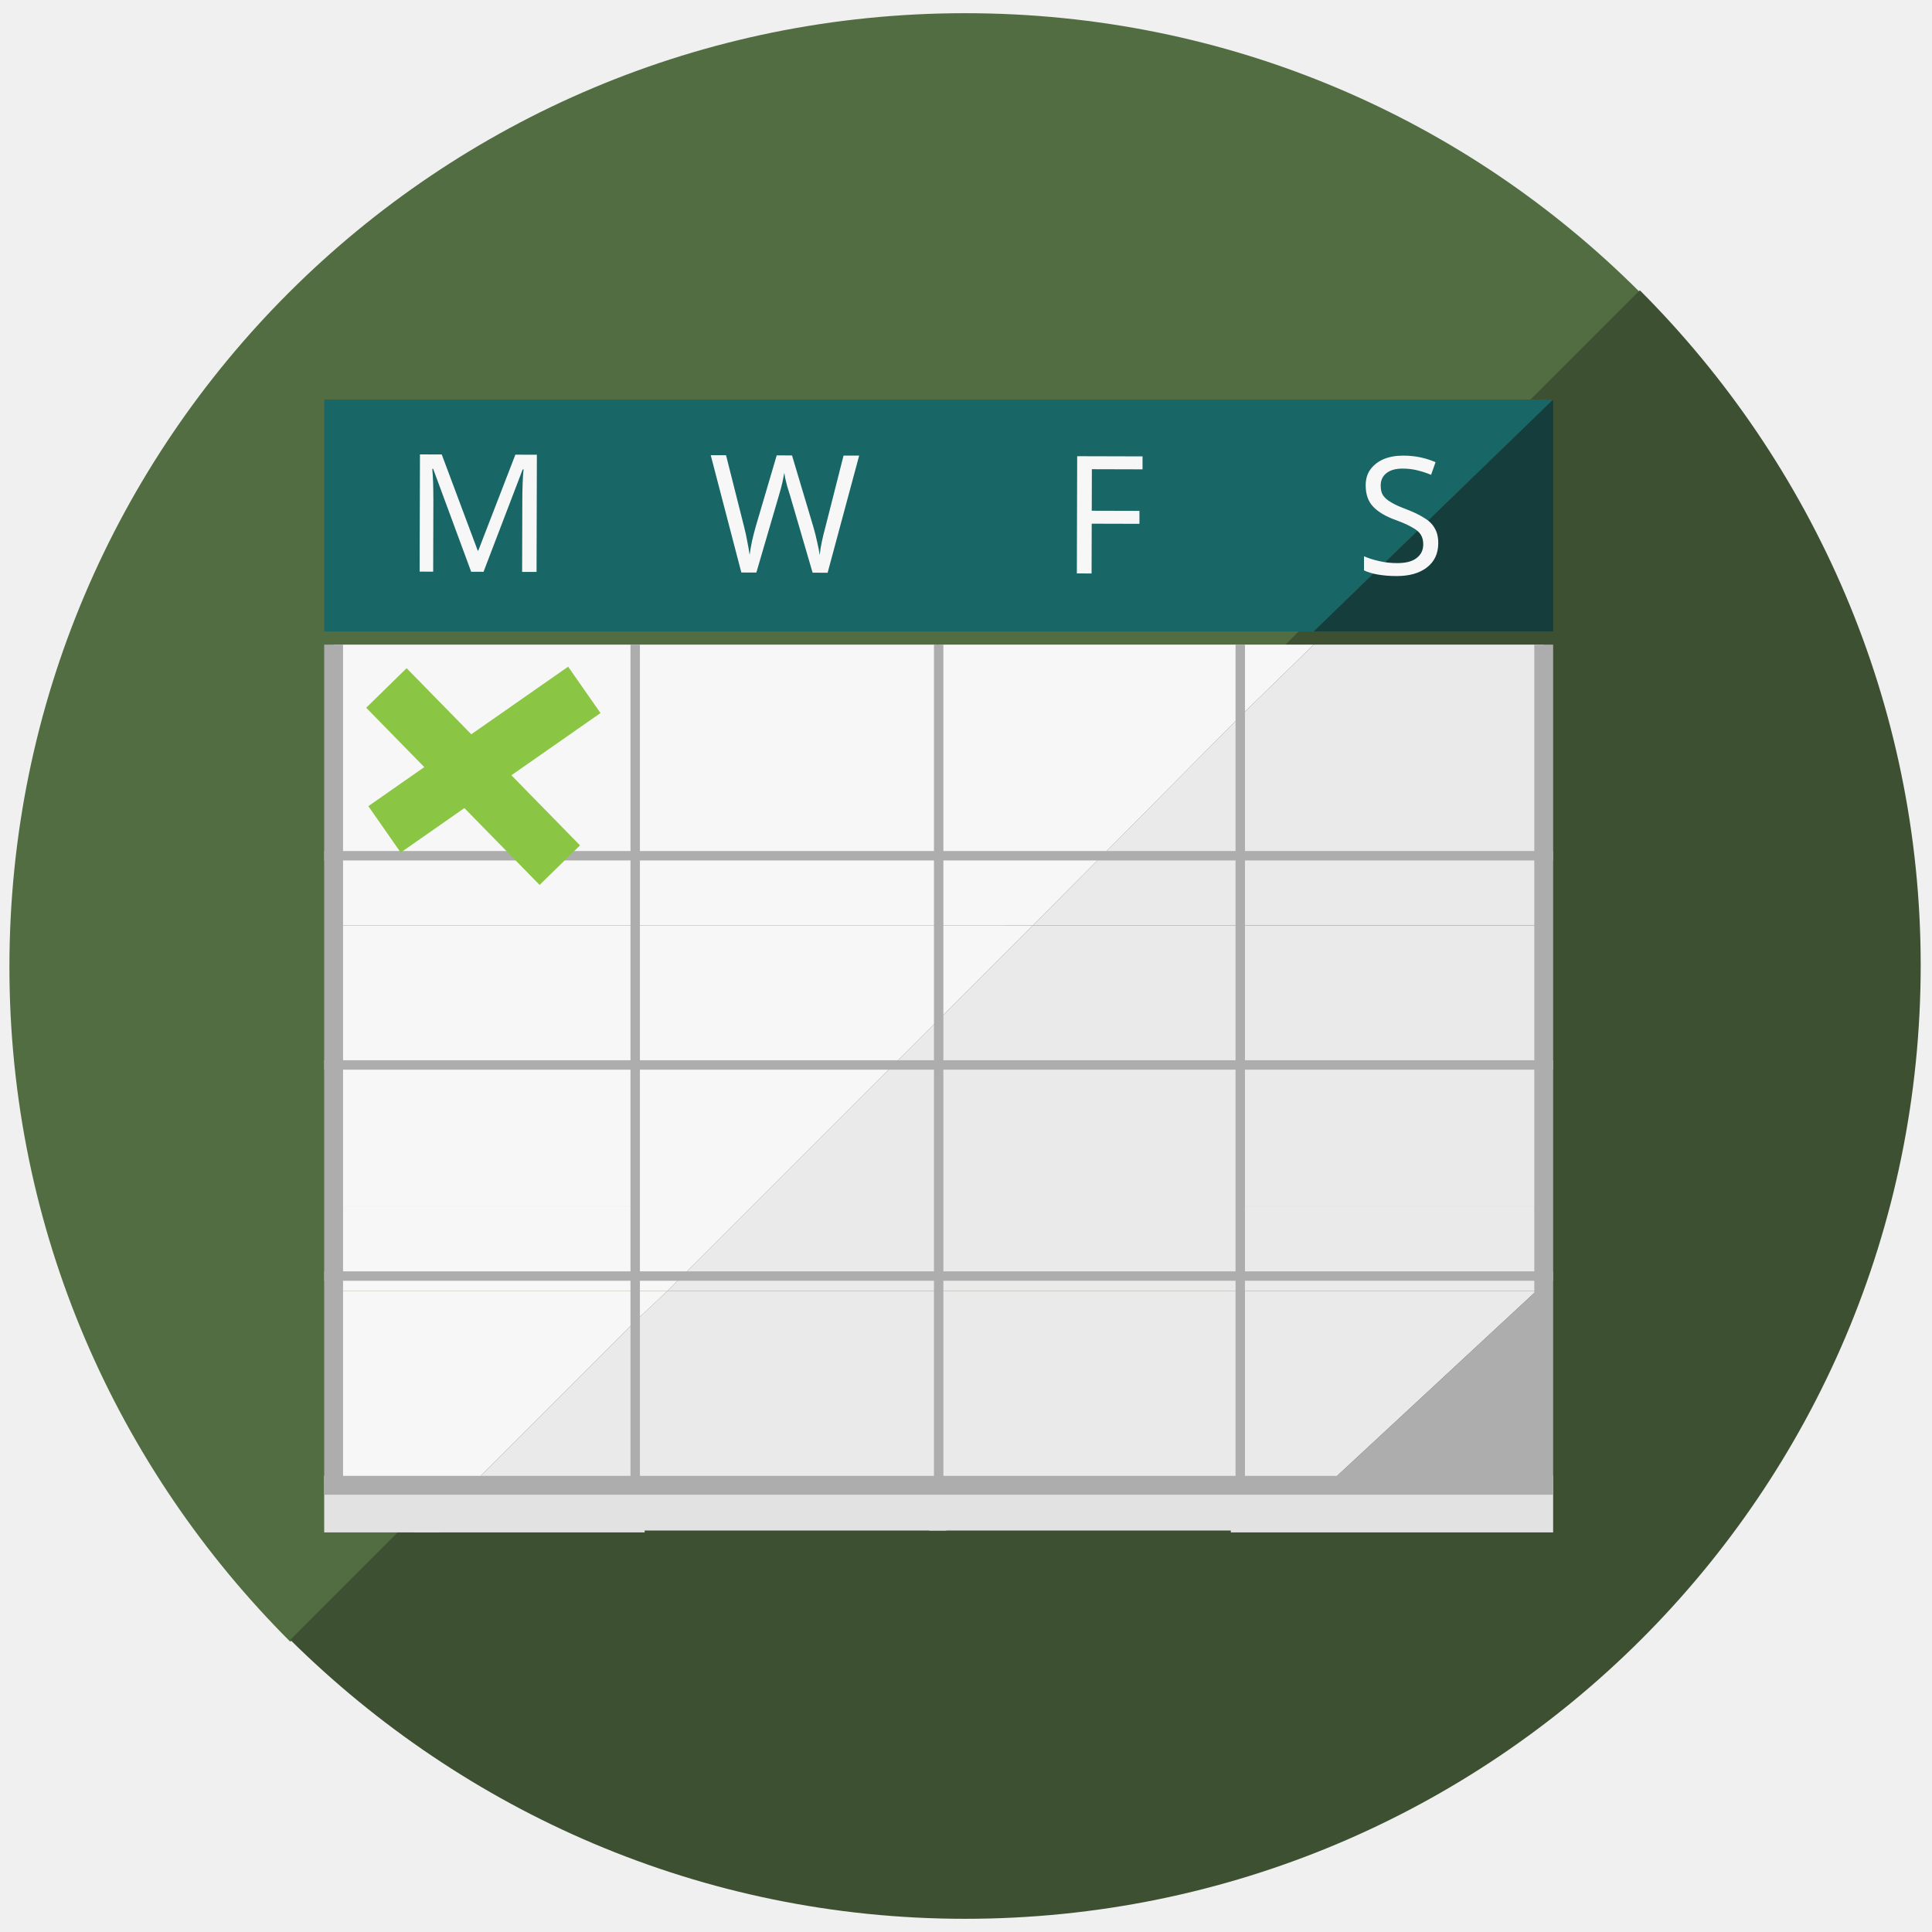
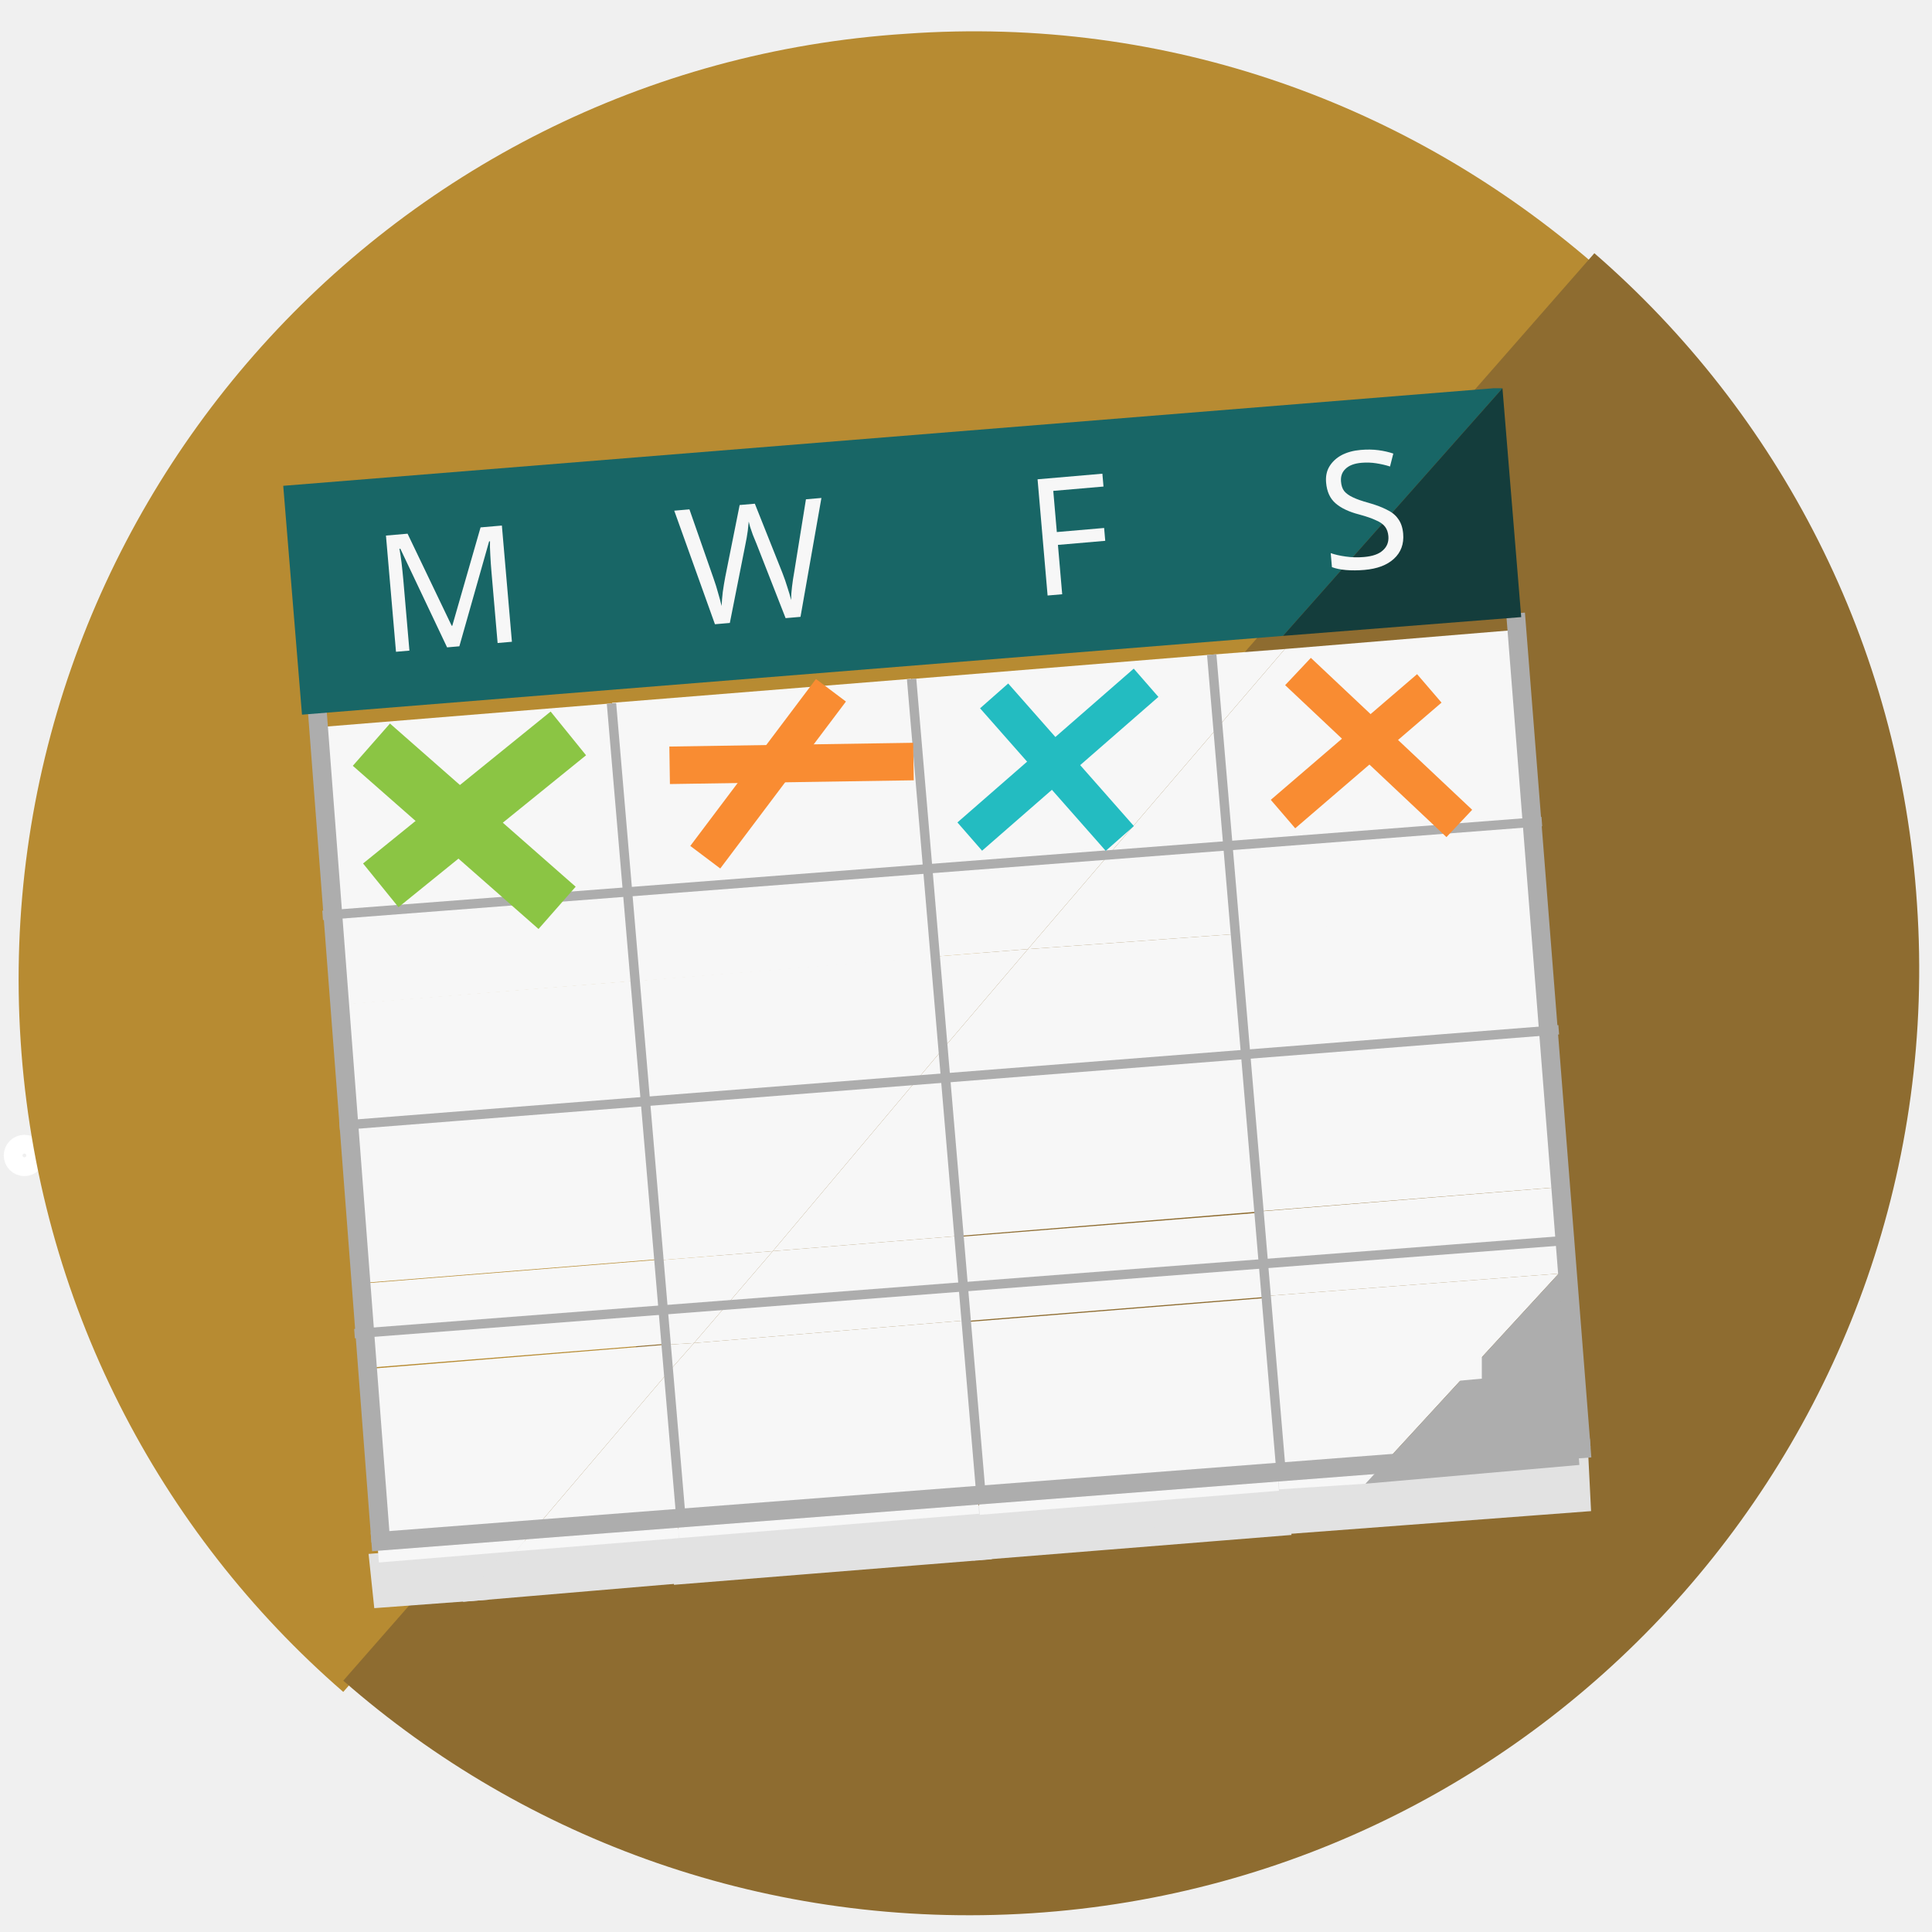
- <svg xmlns="http://www.w3.org/2000/svg" version="1.1" id="Layer_1" x="0px" y="0px" viewBox="-138.1 345 102.5 102.5" style="enable-background:new -138.1 345 102.5 102.5;" xml:space="preserve">
+ <svg xmlns="http://www.w3.org/2000/svg" version="1.1" id="Layer_1" x="0px" y="0px" viewBox="-20 21 103 103" style="enable-background:new -20 21 103 103;" xml:space="preserve">
  <style type="text/css">
- 	.st0{fill:#526D41;}
- 	.st1{fill:#3D5132;}
- 	.st2{fill:#E2E2E2;stroke:#E2E2E2;stroke-miterlimit:10;}
- 	.st3{fill:#186666;}
- 	.st4{fill:#143D3C;}
- 	.st5{fill:#EAEAEA;}
- 	.st6{fill:#F7F7F7;}
- 	.st7{fill:#ADADAD;}
+ 	.st0{fill:none;stroke:#FFFFFF;stroke-miterlimit:10;}
+ 	.st1{fill:#E2E2E2;stroke:#E2E2E2;stroke-miterlimit:10;}
+ 	.st2{fill:#186666;}
+ 	.st3{fill:#143D3C;}
+ 	.st4{fill:#F7F7F7;}
+ 	.st5{fill:#ADADAD;}
+ 	.st6{fill:#B78B32;}
+ 	.st7{fill:#8E6C30;}
	.st8{fill:#F7F7F7;stroke:#ADADAD;stroke-miterlimit:10;}
	.st9{fill:#F7F7F7;stroke:#ADADAD;stroke-width:0.5;stroke-miterlimit:10;}
	.st10{fill:none;stroke:#8BC544;stroke-width:3;stroke-miterlimit:10;}
- 	.st11{font-family:'Raleway-Bold';}
- 	.st12{font-size:8.704px;}
+ 	.st11{fill:none;stroke:#F98C32;stroke-width:2;stroke-miterlimit:10;}
+ 	.st12{fill:none;stroke:#23BCC1;stroke-width:2;stroke-miterlimit:10;}
+ 	.st13{font-family:'Raleway-Bold';}
+ 	.st14{font-size:8.704px;}
</style>
+   <circle class="st0" cx="-18.7" cy="82.6" r="0.6" />
  <g>
-     <g>
-       <path class="st0" d="M-86.9,345.7c-28,0-50.7,22.6-50.7,50.6c0,14,5.7,26.6,14.9,35.8l71.6-71.6    C-60.3,351.3-72.9,345.7-86.9,345.7z" />
-       <path class="st1" d="M-51.1,360.4l-71.6,71.6c9.2,9.1,21.8,14.8,35.8,14.8c28,0,50.7-22.6,50.7-50.6    C-36.2,382.3-41.9,369.6-51.1,360.4z" />
-     </g>
-     <g>
-       <rect x="-104.4" y="423.8" class="st2" width="16" height="1.9" />
-       <polygon class="st2" points="-120.4,423.8 -120.4,425.8 -115,425.8 -113.1,423.8   " />
-       <polygon class="st2" points="-113.1,423.8 -115,425.8 -104.4,425.8 -104.4,423.8   " />
-       <polygon class="st2" points="-72.3,423.8 -72.3,425.8 -56.2,425.8 -56.2,423.8 -67.7,423.8   " />
-       <rect x="-88.3" y="423.8" class="st2" width="16" height="1.9" />
-       <polygon class="st3" points="-56.2,366.2 -55.7,366.2 -68.4,378.5 -120.9,378.5 -120.9,366.2   " />
-       <polygon class="st4" points="-68.4,378.5 -55.7,378.5 -55.7,366.2   " />
-       <polygon class="st5" points="-72.3,394.1 -72.3,383 -83.3,394.1   " />
-       <polygon class="st6" points="-88.3,379.2 -88.3,394.1 -83.3,394.1 -72.3,383 -72.3,379.2   " />
-       <rect x="-104.4" y="379.2" class="st6" width="16" height="14.9" />
-       <polygon class="st5" points="-88.3,409 -88.3,399.1 -98.2,409   " />
-       <polygon class="st6" points="-88.3,399.1 -88.3,394.1 -104.4,394.1 -104.4,409 -98.2,409   " />
-       <rect x="-72.3" y="394.1" class="st5" width="16" height="14.9" />
-       <polygon class="st6" points="-72.3,383 -68.4,379.2 -72.3,379.2   " />
-       <polygon class="st5" points="-72.3,383 -72.3,394.1 -56.2,394.1 -56.2,379.2 -68.4,379.2   " />
-       <polygon class="st6" points="-83.3,394.1 -88.3,394.1 -88.3,399.1   " />
-       <polygon class="st5" points="-88.3,399.1 -88.3,409 -72.3,409 -72.3,394.1 -83.3,394.1   " />
-       <rect x="-88.3" y="409" class="st5" width="16" height="4.5" />
-       <rect x="-88.3" y="413.5" class="st5" width="16" height="10.3" />
-       <polygon class="st5" points="-72.3,413.5 -56.6,413.5 -56.2,413.2 -56.2,409 -72.3,409   " />
-       <polygon class="st5" points="-67.7,423.8 -56.6,413.5 -72.3,413.5 -72.3,423.8   " />
-       <rect x="-120.4" y="394.1" class="st6" width="16" height="14.9" />
-       <path class="st6" d="M-104.4,379.2h-16v14.9h16V379.2z" />
-       <rect x="-120.4" y="409" class="st6" width="16" height="4.5" />
-       <polygon class="st6" points="-104.4,415.1 -104.4,413.5 -120.4,413.5 -120.4,423.8 -113.1,423.8   " />
-       <polygon class="st5" points="-113.1,423.8 -104.4,423.8 -104.4,415.1   " />
-       <polygon class="st5" points="-102.7,413.5 -88.3,413.5 -88.3,409 -98.2,409   " />
-       <polygon class="st6" points="-98.2,409 -104.4,409 -104.4,413.5 -102.7,413.5   " />
-       <polygon class="st5" points="-102.7,413.5 -104.4,415.1 -104.4,423.8 -88.3,423.8 -88.3,413.5   " />
-       <polygon class="st6" points="-104.4,413.5 -104.4,415.1 -102.7,413.5   " />
-       <polygon class="st7" points="-56.2,413.5 -56.2,413.2 -56.6,413.5   " />
-       <polygon class="st7" points="-67.7,423.8 -56.2,423.8 -56.2,413.5 -56.6,413.5   " />
-     </g>
-     <line class="st8" x1="-120.4" y1="379.2" x2="-120.4" y2="423.8" />
-     <line class="st9" x1="-104.4" y1="379.2" x2="-104.4" y2="423.8" />
-     <line class="st8" x1="-55.7" y1="423.8" x2="-120.9" y2="423.8" />
-     <line class="st9" x1="-55.7" y1="412.7" x2="-120.9" y2="412.7" />
-     <line class="st9" x1="-55.7" y1="401.5" x2="-120.9" y2="401.5" />
-     <line class="st9" x1="-55.7" y1="390.4" x2="-120.9" y2="390.4" />
-     <line class="st9" x1="-88.3" y1="379.2" x2="-88.3" y2="423.8" />
-     <line class="st9" x1="-72.3" y1="379.2" x2="-72.3" y2="423.8" />
-     <line class="st8" x1="-56.2" y1="379.2" x2="-56.2" y2="423.8" />
-     <line class="st10" x1="-117.6" y1="381.5" x2="-108.4" y2="390.9" />
-     <line class="st10" x1="-117.7" y1="389" x2="-107.1" y2="381.6" />
-     <g>
-       <text transform="matrix(1 2.735520e-03 -2.735520e-03 1 -116.6807 375.3246)" class="st6 st11 st12">M</text>
-       <text transform="matrix(1 2.735520e-03 -2.735520e-03 1 -100.5193 375.3689)" class="st6 st11 st12">W</text>
-       <text transform="matrix(1 2.735520e-03 -2.735520e-03 1 -81.8125 375.42)" class="st6 st11 st12">F</text>
-       <text transform="matrix(1 2.735520e-03 -2.735520e-03 1 -66.1738 375.4628)" class="st6 st11 st12">S</text>
-     </g>
+     <rect x="15.6" y="100.8" class="st1" width="16" height="1.9" />
+     <polygon class="st1" points="-0.4,100.8 -0.4,102.7 5,102.7 6.9,100.8  " />
+     <polygon class="st1" points="6.9,100.8 5,102.7 15.6,102.7 15.6,100.8  " />
+     <polygon class="st1" points="47.7,100.8 47.7,102.7 63.7,102.7 63.7,100.8 52.3,100.8  " />
+     <rect x="31.7" y="100.8" class="st1" width="16" height="1.9" />
+     <polygon class="st2" points="63.7,43.2 64.2,43.2 51.6,55.4 -0.9,55.4 -0.9,43.2  " />
+     <polygon class="st3" points="51.5,55.4 64.2,55.4 64.2,43.2  " />
+     <polygon class="st4" points="47.7,71 47.7,60 36.7,71  " />
+     <polygon class="st4" points="31.7,56.1 31.7,71 36.7,71 47.7,60 47.7,56.1  " />
+     <rect x="15.6" y="56.1" class="st4" width="16" height="14.9" />
+     <polygon class="st4" points="31.7,85.9 31.7,76 21.8,85.9  " />
+     <polygon class="st4" points="31.7,76 31.7,71 15.6,71 15.6,85.9 21.8,85.9  " />
+     <rect x="47.7" y="71" class="st4" width="16" height="14.9" />
+     <polygon class="st4" points="47.7,60 51.5,56.1 47.7,56.1  " />
+     <polygon class="st4" points="47.7,60 47.7,71 63.7,71 63.7,56.1 51.5,56.1  " />
+     <polygon class="st4" points="36.7,71 31.7,71 31.7,76  " />
+     <polygon class="st4" points="31.7,76 31.7,85.9 47.7,85.9 47.7,71 36.7,71  " />
+     <rect x="31.7" y="85.9" class="st4" width="16" height="4.5" />
+     <rect x="31.7" y="90.5" class="st4" width="16" height="10.3" />
+     <polygon class="st4" points="47.7,90.5 63.4,90.5 63.7,90.2 63.7,85.9 47.7,85.9  " />
+     <polygon class="st4" points="52.3,100.8 63.4,90.5 47.7,90.5 47.7,100.8  " />
+     <rect x="-0.4" y="71" class="st4" width="16" height="14.9" />
+     <path class="st4" d="M15.6,56.1h-16V71h16V56.1z" />
+     <rect x="-0.4" y="85.9" class="st4" width="16" height="4.5" />
+     <polygon class="st4" points="15.6,92.1 15.6,90.5 -0.4,90.5 -0.4,100.8 6.9,100.8  " />
+     <polygon class="st4" points="6.9,100.8 15.6,100.8 15.6,92.1  " />
+     <polygon class="st4" points="17.2,90.5 31.7,90.5 31.7,85.9 21.8,85.9  " />
+     <polygon class="st4" points="21.8,85.9 15.6,85.9 15.6,90.5 17.2,90.5  " />
+     <polygon class="st4" points="17.2,90.5 15.6,92.1 15.6,100.8 31.7,100.8 31.7,90.5  " />
+     <polygon class="st4" points="15.6,90.5 15.6,92.1 17.2,90.5  " />
+     <polygon class="st5" points="63.7,90.5 63.7,90.2 63.4,90.5  " />
+     <polygon class="st5" points="52.3,100.8 63.7,100.8 63.7,90.5 63.4,90.5  " />
+   </g>
+   <path class="st6" d="M28.3,22.8C0.4,24.6-20.7,48.7-18.9,76.5c0.9,13.9,7.4,26.2,17.2,34.7L65,35.1C55.2,26.6,42.3,21.8,28.3,22.8z" />
+   <path class="st7" d="M65,34.5l-66.7,76.1C8,119.1,21,123.9,35,123c27.9-1.8,49.1-25.9,47.2-53.8C81.3,55.3,74.8,43,65,34.5z" />
+   <rect x="23.3" y="95.3" transform="matrix(-8.012825e-02 -0.9968 0.9968 -8.012825e-02 -76.7376 135.8134)" class="st1" width="1.9" height="16" />
+   <polygon class="st1" points="0.2,104.3 0.4,106.2 5.8,105.8 7.5,103.7 " />
+   <polygon class="st1" points="7.5,103.7 5.8,105.8 16.4,104.9 16.2,103 " />
+   <polygon class="st1" points="48.2,100.4 48.4,102.3 64.3,101.1 64.2,99.1 52.8,100.1 " />
+   <rect x="39.3" y="94" transform="matrix(-8.012825e-02 -0.9968 0.9968 -8.012825e-02 -58.186 150.3629)" class="st1" width="1.9" height="16" />
+   <polygon class="st4" points="45.8,70.8 44.9,59.8 34.8,71.6 " />
+   <polygon class="st4" points="28.6,57.2 29.8,72 34.8,71.6 44.9,59.8 44.6,55.9 " />
+   <rect x="13.2" y="57.8" transform="matrix(0.9968 -8.012825e-02 8.012825e-02 0.9968 -5.1616 1.9118)" class="st4" width="16" height="14.9" />
+   <polygon class="st4" points="31,86.9 30.2,77 21.2,87.7 " />
+   <polygon class="st4" points="30.2,77 29.8,72 13.8,73.3 15,88.2 21.2,87.7 " />
+   <rect x="46.4" y="70.1" transform="matrix(-0.9968 8.012825e-02 -8.012825e-02 -0.9968 114.8589 150.4557)" class="st4" width="16" height="14.9" />
+   <polygon class="st4" points="44.9,59.8 48.5,55.6 44.6,55.9 " />
+   <polygon class="st4" points="44.9,59.8 45.8,70.8 61.8,69.5 60.6,54.6 48.5,55.6 " />
+   <polygon class="st4" points="34.8,71.6 29.8,72 30.2,77 " />
+   <polygon class="st4" points="30.2,77 31,86.9 47,85.6 45.8,70.8 34.8,71.6 " />
+   <rect x="31.2" y="86.2" transform="matrix(-0.9968 8.012825e-02 -8.012825e-02 -0.9968 85.365 173.5755)" class="st4" width="16" height="4.5" />
+   <rect x="31.8" y="90.7" transform="matrix(-0.9968 8.012825e-02 -8.012825e-02 -0.9968 87.1498 188.3379)" class="st4" width="16" height="10.3" />
+   <polygon class="st4" points="47.4,90.1 63.1,88.9 63.3,88.6 63,84.3 47,85.6 " />
+   <polygon class="st4" points="52.8,100.1 63.1,88.9 47.4,90.1 48.2,100.4 " />
+   <rect x="-1.6" y="73.9" transform="matrix(0.9968 -8.012825e-02 8.012825e-02 0.9968 -6.5008 0.778)" class="st4" width="16" height="14.9" />
+   <path class="st4" d="M12.6,58.5l-16,1.3l1.2,14.8l16-1.3L12.6,58.5z" />
+   <rect x="-0.8" y="88.8" transform="matrix(0.9968 -8.012825e-02 8.012825e-02 0.9968 -7.2742 0.8715)" class="st4" width="16" height="4.5" />
+   <polygon class="st4" points="15.5,94.3 15.4,92.7 -0.6,94 0.2,104.3 7.5,103.7 " />
+   <polygon class="st4" points="7.5,103.7 16.2,103 15.5,94.3 " />
+   <polygon class="st4" points="17,92.6 31.4,91.4 31,86.9 21.2,87.7 " />
+   <polygon class="st4" points="21.2,87.7 15,88.2 15.4,92.7 17,92.6 " />
+   <polygon class="st4" points="17,92.6 15.5,94.3 16.2,103 32.2,101.7 31.4,91.4 " />
+   <polygon class="st4" points="15.4,92.7 15.5,94.3 17,92.6 " />
+   <polygon class="st5" points="63.4,88.8 63.3,88.6 63.1,88.9 " />
+   <polygon class="st5" points="52.8,100.1 64.2,99.1 63.4,88.8 63.1,88.9 " />
+   <line class="st8" x1="-3.1" y1="58.7" x2="0.3" y2="103.2" />
+   <line class="st9" x1="12.6" y1="58.5" x2="16.3" y2="101.9" />
+   <line class="st8" x1="64.8" y1="98.2" x2="-0.2" y2="103.2" />
+   <line class="st9" x1="63.9" y1="87.1" x2="-1.1" y2="92.1" />
+   <line class="st9" x1="63.1" y1="75.9" x2="-1.9" y2="81" />
+   <line class="st9" x1="62.2" y1="64.8" x2="-2.8" y2="69.8" />
+   <line class="st9" x1="28.6" y1="57.2" x2="32.3" y2="100.7" />
+   <line class="st9" x1="44.6" y1="55.9" x2="48.3" y2="99.5" />
+   <line class="st8" x1="60.8" y1="53.7" x2="64.3" y2="98.2" />
+   <line class="st10" x1="-0.2" y1="60.7" x2="9.7" y2="69.4" />
+   <line class="st10" x1="0.3" y1="68.2" x2="10.3" y2="60.1" />
+   <g>
+     <line class="st11" x1="15.7" y1="61.8" x2="28.7" y2="61.6" />
+     <line class="st11" x1="24.3" y1="57.8" x2="17.6" y2="66.7" />
+   </g>
+   <g>
+     <line class="st12" x1="33" y1="58.1" x2="39.7" y2="65.7" />
+     <line class="st12" x1="31.7" y1="65.6" x2="41.1" y2="57.4" />
+   </g>
+   <g>
+     <line class="st11" x1="49.2" y1="56.8" x2="57.8" y2="64.9" />
+     <line class="st11" x1="56.2" y1="57.7" x2="48.4" y2="64.4" />
+   </g>
+   <polygon class="st4" points="54.6,94.9 59,94.5 59,90 " />
+   <polygon class="st2" points="59.6,41.7 60.1,41.7 48.4,54.9 -3.9,59.1 -4.9,46.9 " />
+   <polygon class="st3" points="48.4,54.9 61.1,53.9 60.1,41.7 " />
+   <g>
+     <text transform="matrix(0.9963 -8.603000e-02 8.603000e-02 0.9963 0.2707 55.8206)" class="st4 st13 st14">M</text>
+     <text transform="matrix(0.9963 -8.603000e-02 8.603000e-02 0.9963 16.3721 54.4304)" class="st4 st13 st14">W</text>
+     <text transform="matrix(0.9963 -8.603000e-02 8.603000e-02 0.9963 35.0095 52.8209)" class="st4 st13 st14">F</text>
+     <text transform="matrix(0.9963 -8.603000e-02 8.603000e-02 0.9963 50.5901 51.4755)" class="st4 st13 st14">S</text>
  </g>
</svg>
